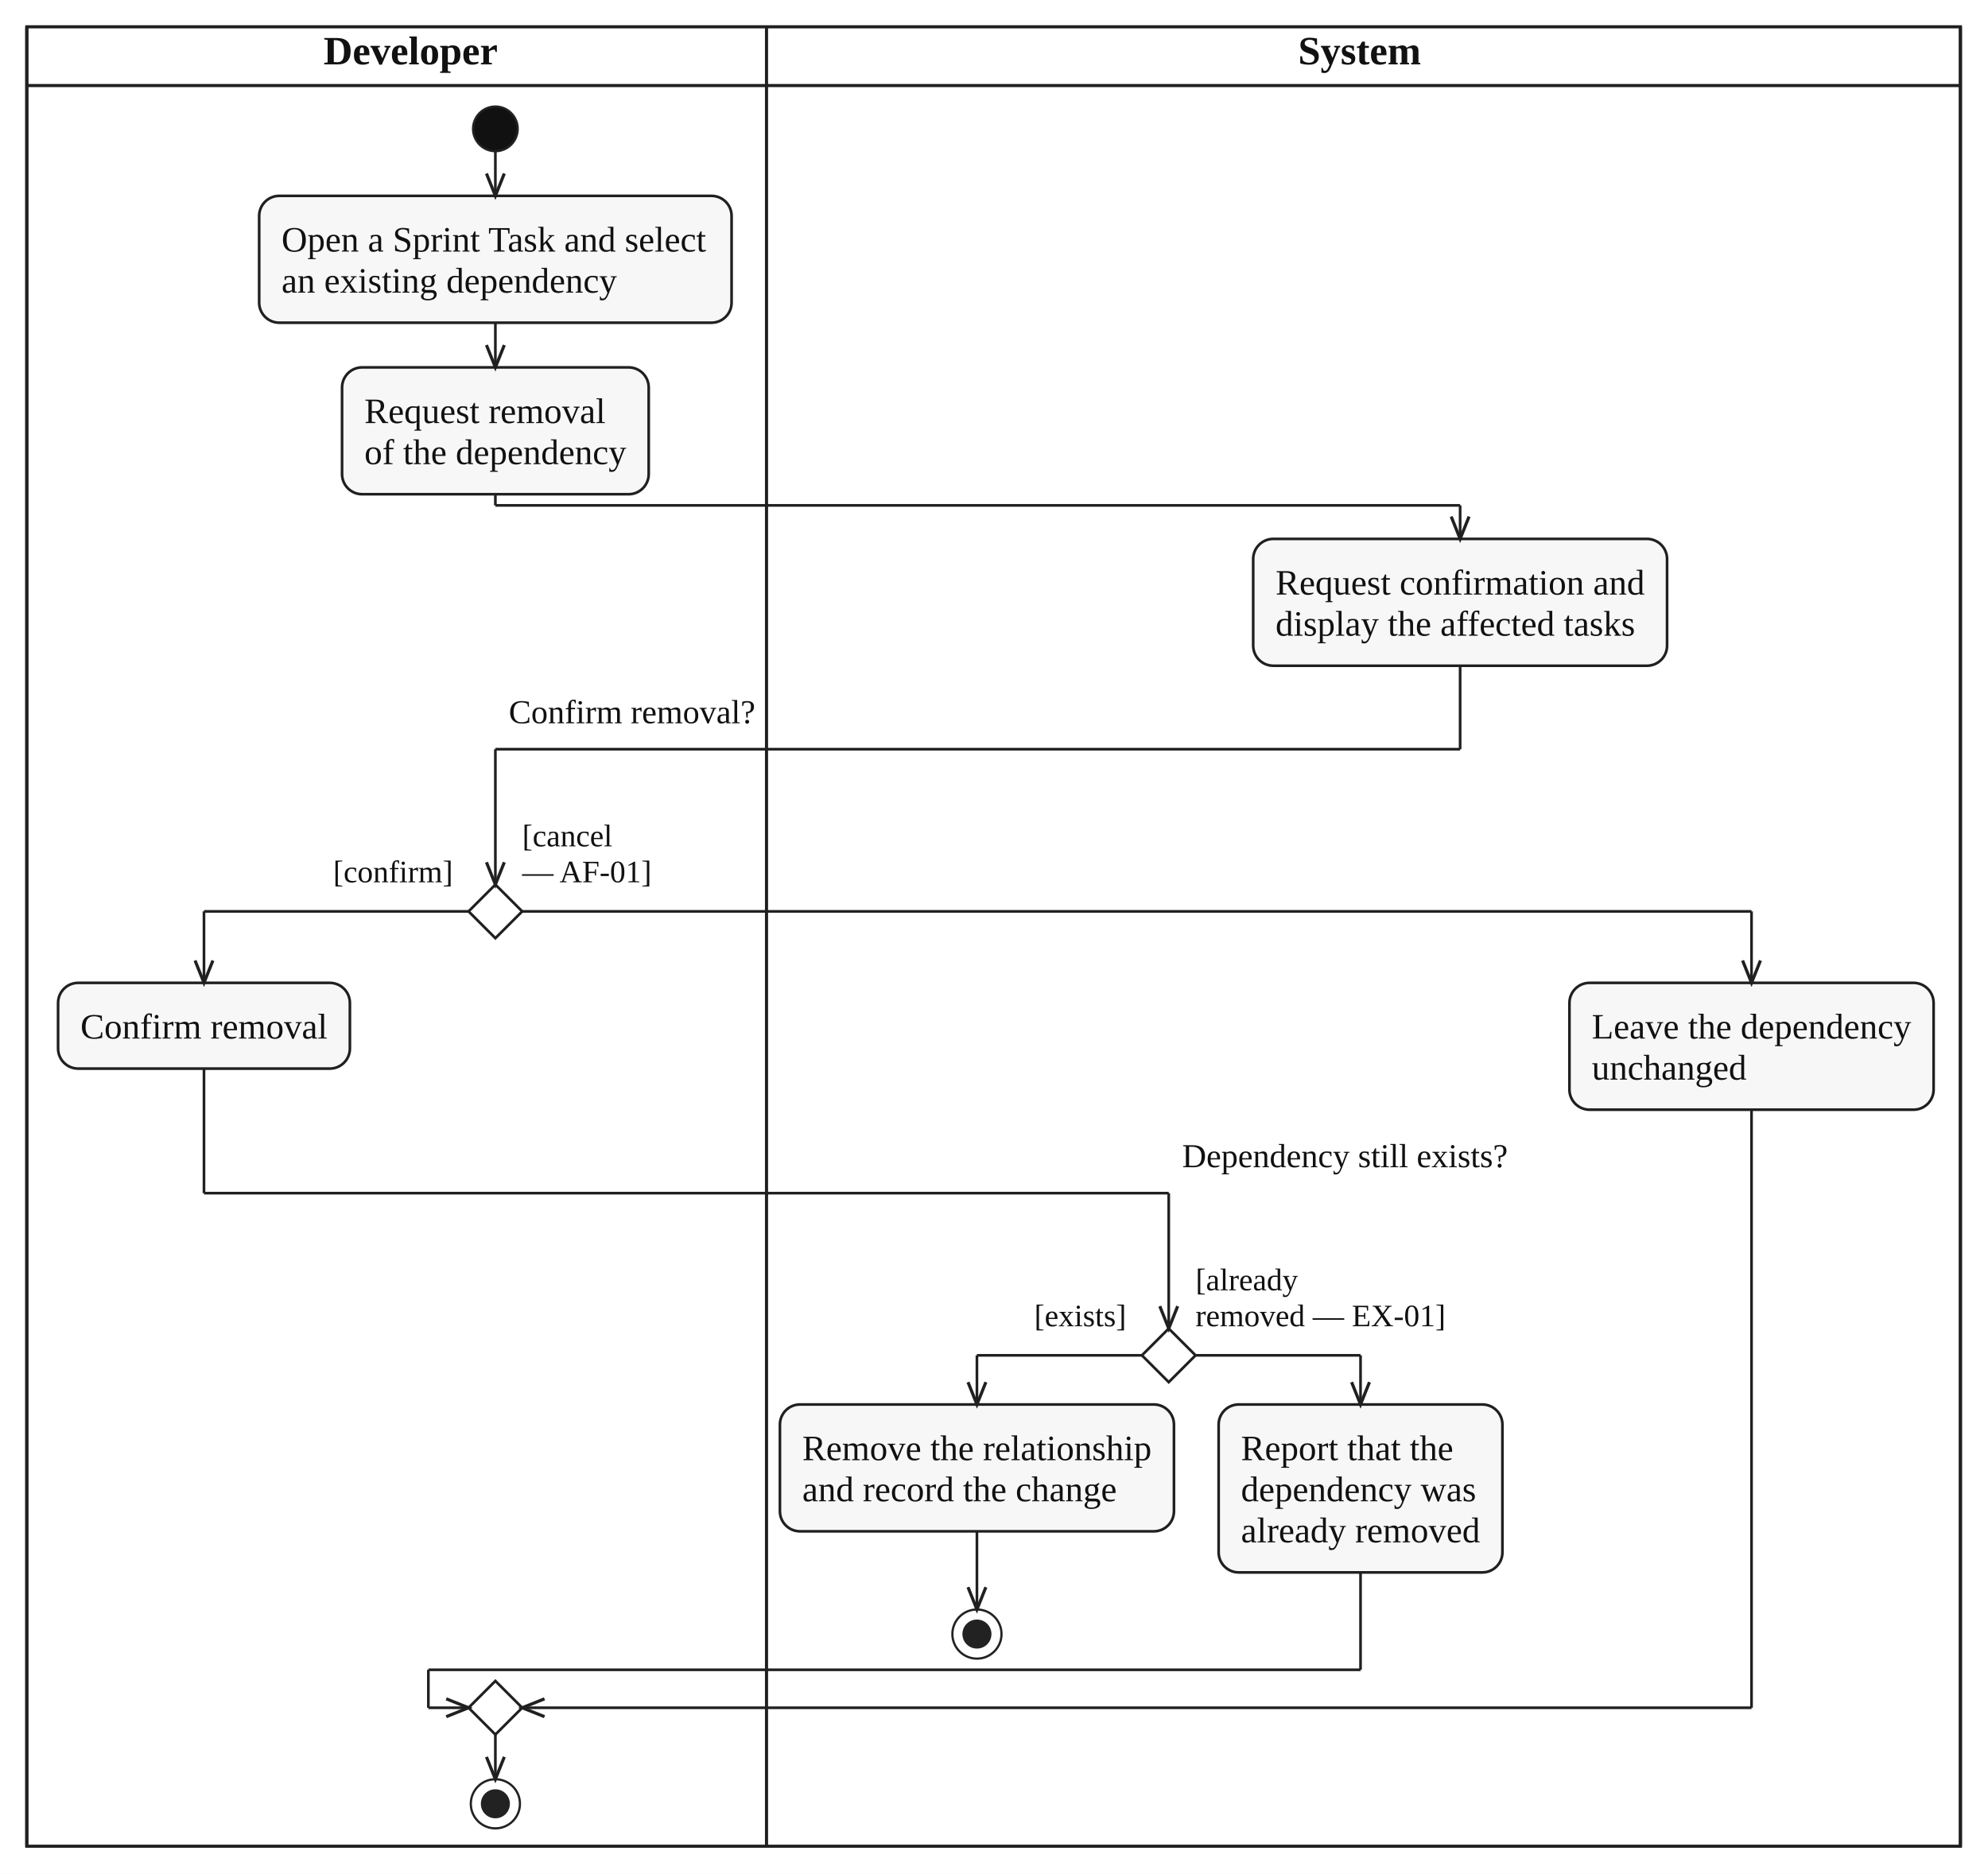
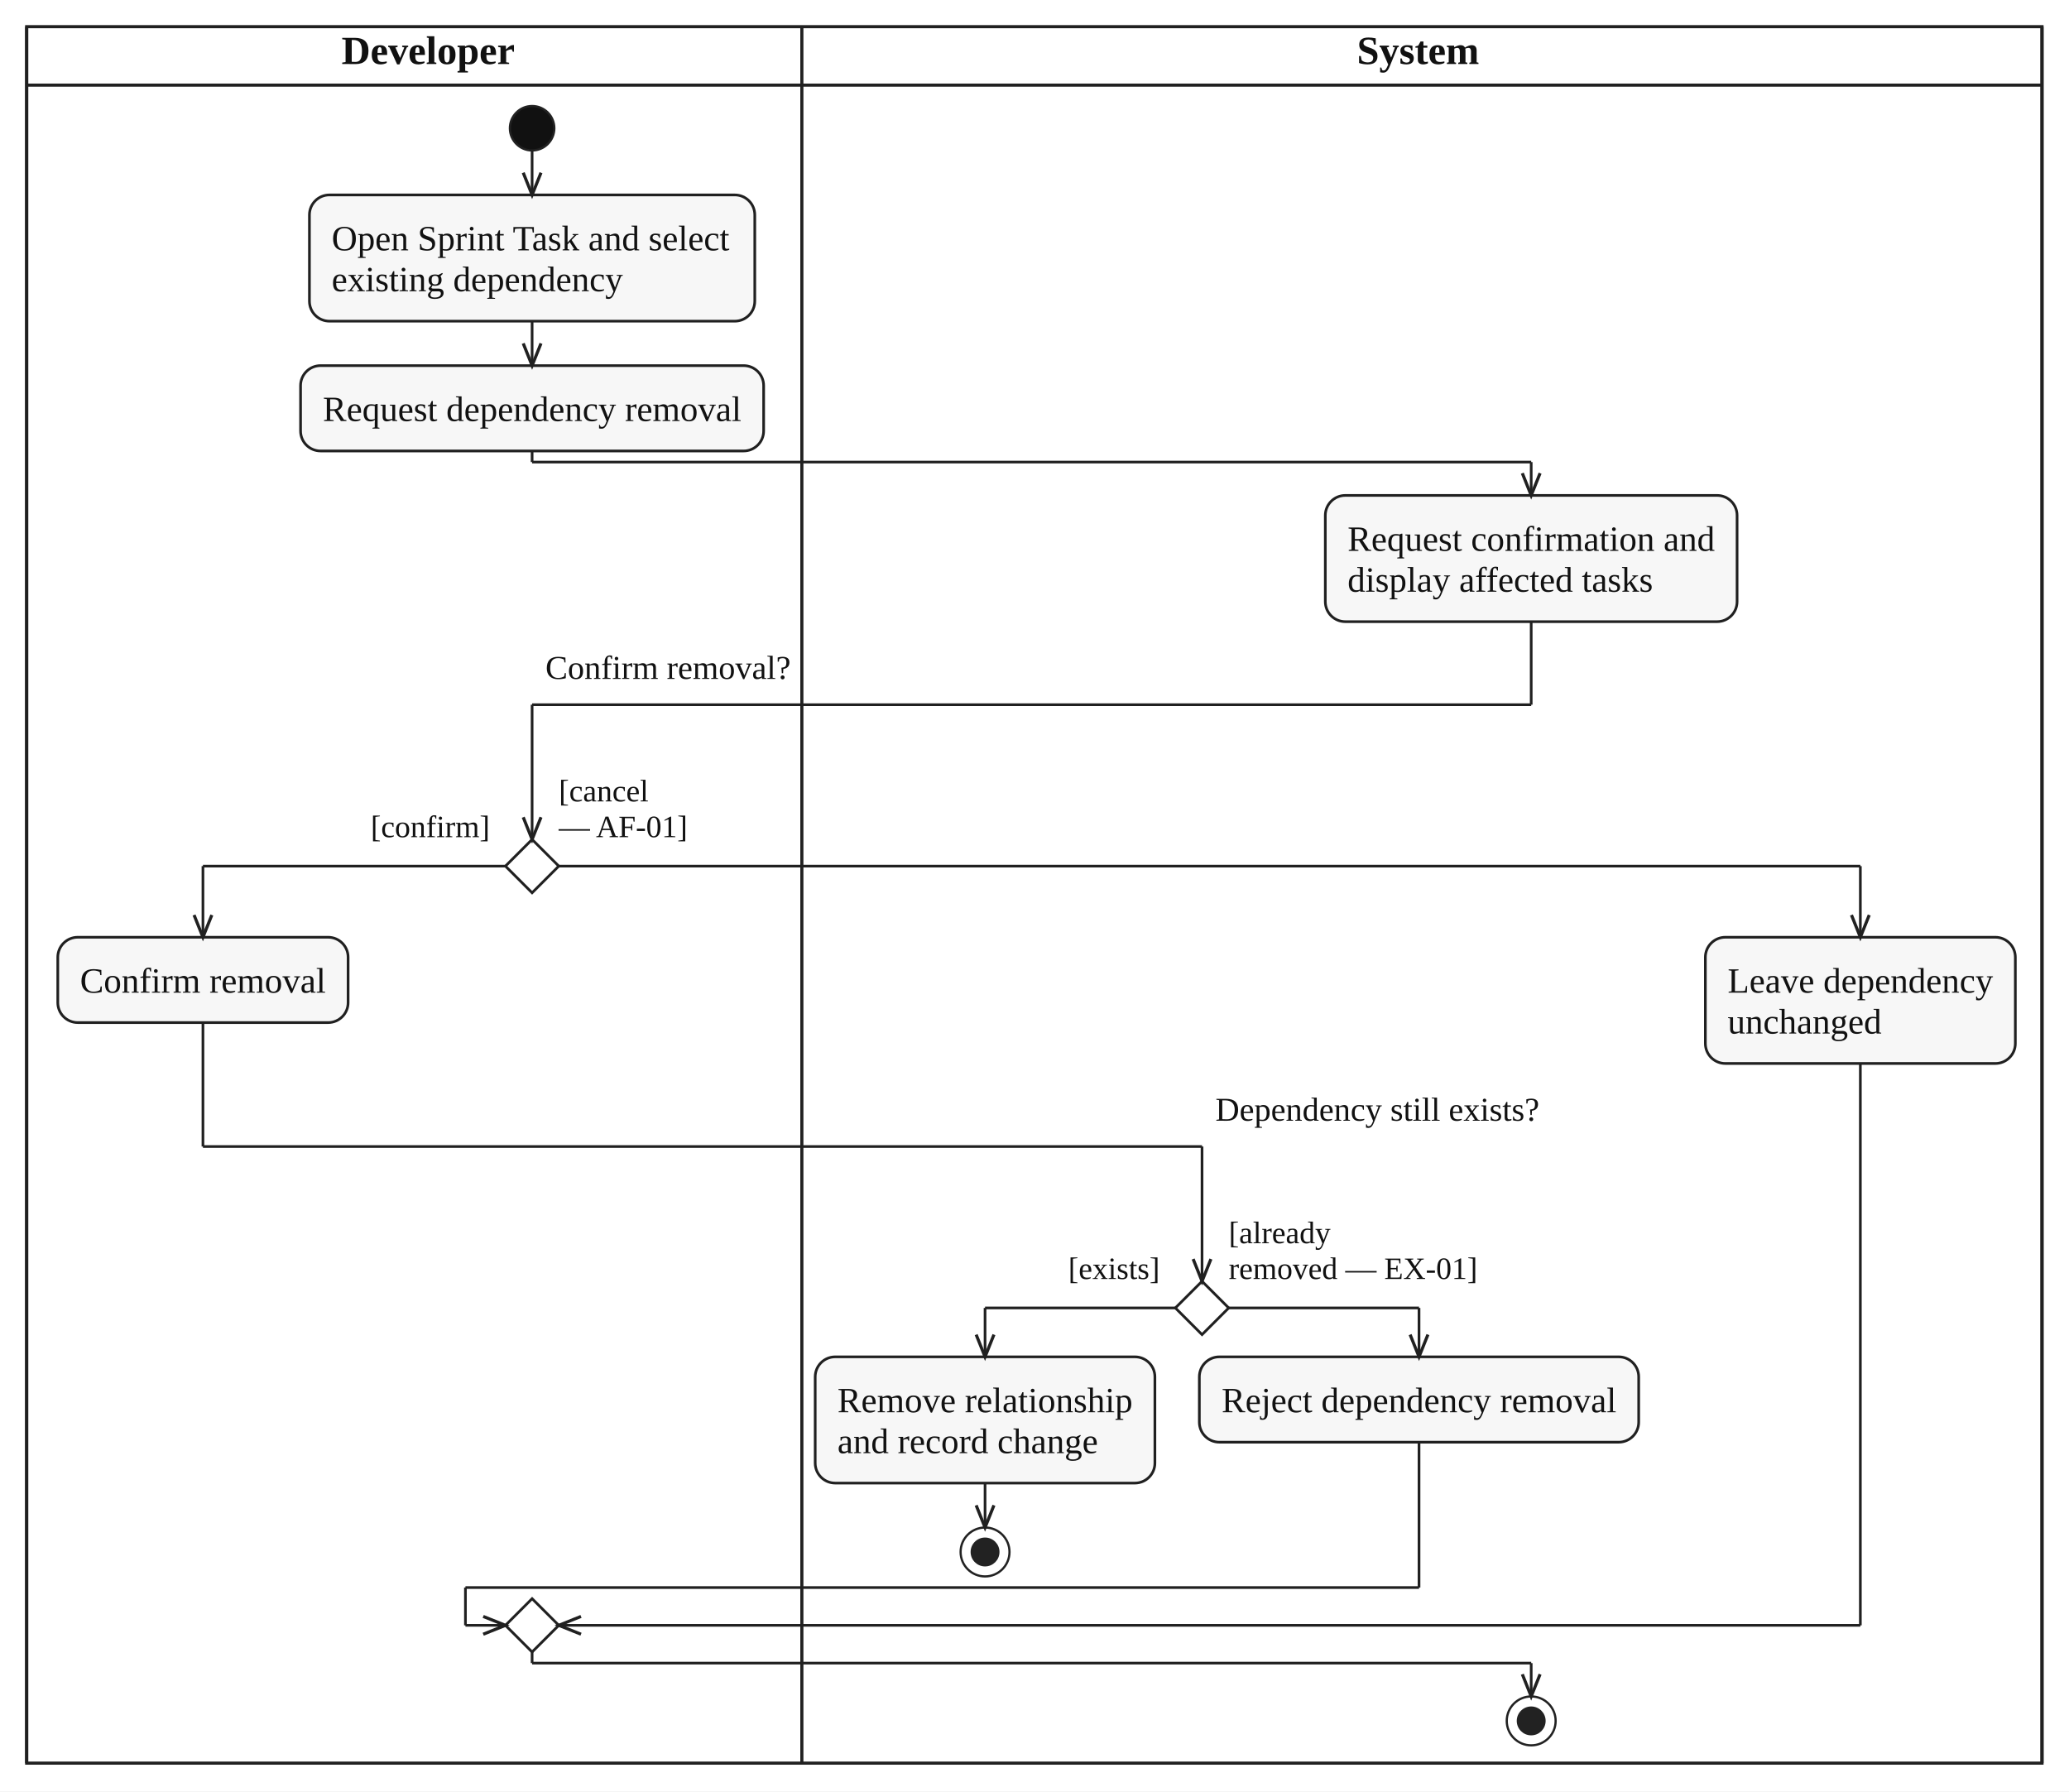
- <svg xmlns="http://www.w3.org/2000/svg" contentStyleType="text/css" height="839px" preserveAspectRatio="none" style="width:890px;height:839px;background:#FFFFFF;" version="1.1" viewBox="-5 0.394 890 839" width="890px" zoomAndPan="magnify" data-pres-formatted="1">
-   <rect id="pres-background" x="-5" y="0.394" width="890" height="839" fill="#FFFFFF" stroke="none" />
+ <svg xmlns="http://www.w3.org/2000/svg" contentStyleType="text/css" height="806px" preserveAspectRatio="none" style="width:931px;height:806px;background:#FFFFFF;" version="1.1" viewBox="-5 0.394 931 806" width="931px" zoomAndPan="magnify" data-pres-formatted="1">
+   <rect id="pres-background" x="-5" y="0.394" width="931" height="806" fill="#FFFFFF" stroke="none" />
  <defs />
  <g>
-     <rect fill="#FFFFFF" height="30.698" style="stroke:#FFFFFF;stroke-width:1.0;" width="850.9" x="15" y="12.394" />
-     <ellipse cx="216.774" cy="58.092" fill="#111111" rx="10" ry="10" style="stroke:#222222;stroke-width:1.0;" />
-     <rect fill="#F7F7F7" height="56.797" rx="9" ry="9" style="stroke:#202020;stroke-width:1.2;" width="211.5" x="111.024" y="88.092" />
-     <text fill="#111111" font-family="Times New Roman" font-size="16" lengthAdjust="spacing" textLength="191.5" x="121.024" y="113.029">Open a Sprint Task and select</text>
-     <text fill="#111111" font-family="Times New Roman" font-size="16" lengthAdjust="spacing" textLength="150.172" x="121.024" y="131.428">an existing dependency</text>
-     <rect fill="#F7F7F7" height="56.797" rx="9" ry="9" style="stroke:#202020;stroke-width:1.2;" width="137.281" x="148.134" y="164.889" />
-     <text fill="#111111" font-family="Times New Roman" font-size="16" lengthAdjust="spacing" textLength="107.969" x="158.134" y="189.826">Request removal</text>
-     <text fill="#111111" font-family="Times New Roman" font-size="16" lengthAdjust="spacing" textLength="117.281" x="158.134" y="208.225">of the dependency</text>
-     <polygon fill="#FFFFFF" points="216.774,396.47,228.774,408.47,216.774,420.47,204.774,408.47,216.774,396.47" style="stroke:#202020;stroke-width:1.2;" />
-     <text fill="#111111" font-family="Times New Roman" font-size="15" lengthAdjust="spacing" textLength="110.383" x="222.774" y="324.231">Confirm removal?</text>
-     <text fill="#111111" font-family="Times New Roman" font-size="15" lengthAdjust="spacing" textLength="3.75" x="222.774" y="341.479"> </text>
-     <text fill="#111111" font-family="Times New Roman" font-size="15" lengthAdjust="spacing" textLength="3.75" x="222.774" y="358.728"> </text>
-     <text fill="#111111" font-family="Times New Roman" font-size="15" lengthAdjust="spacing" textLength="3.75" x="222.774" y="375.977"> </text>
-     <text fill="#111111" font-family="Times New Roman" font-size="15" lengthAdjust="spacing" textLength="3.75" x="222.774" y="393.225"> </text>
-     <text fill="#111111" font-family="Times New Roman" font-size="14" lengthAdjust="spacing" textLength="60.642" x="144.133" y="395.441">[confirm]  </text>
-     <text fill="#111111" font-family="Times New Roman" font-size="6" lengthAdjust="spacing" textLength="1.5" x="144.133" y="404.071"> </text>
-     <text fill="#111111" font-family="Times New Roman" font-size="14" lengthAdjust="spacing" textLength="47.407" x="228.774" y="379.343">  [cancel</text>
-     <text fill="#111111" font-family="Times New Roman" font-size="14" lengthAdjust="spacing" textLength="65.721" x="228.774" y="395.441">  — AF-01]</text>
-     <text fill="#111111" font-family="Times New Roman" font-size="6" lengthAdjust="spacing" textLength="1.5" x="228.774" y="404.071"> </text>
-     <rect fill="#F7F7F7" height="38.398" rx="9" ry="9" style="stroke:#202020;stroke-width:1.2;" width="130.641" x="21" y="440.47" />
-     <text fill="#111111" font-family="Times New Roman" font-size="16" lengthAdjust="spacing" textLength="110.641" x="31" y="465.407">Confirm removal</text>
-     <polygon fill="#FFFFFF" points="216.774,753.051,228.774,765.051,216.774,777.051,204.774,765.051,216.774,753.051" style="stroke:#202020;stroke-width:1.2;" />
-     <ellipse cx="216.774" cy="808.051" fill="none" rx="11" ry="11" style="stroke:#222222;stroke-width:1.0;" />
-     <ellipse cx="216.774" cy="808.051" fill="#222222" rx="6" ry="6" style="stroke:#222222;stroke-width:1.0;" />
-     <line style="stroke:#202020;stroke-width:1.4;" x1="7" x2="7" y1="12.394" y2="827.051" />
-     <rect fill="#F7F7F7" height="56.797" rx="9" ry="9" style="stroke:#202020;stroke-width:1.2;" width="185.289" x="556.036" y="241.685" />
-     <text fill="#111111" font-family="Times New Roman" font-size="16" lengthAdjust="spacing" textLength="165.289" x="566.036" y="266.623">Request confirmation and</text>
-     <text fill="#111111" font-family="Times New Roman" font-size="16" lengthAdjust="spacing" textLength="161.273" x="566.036" y="285.022">display the affected tasks</text>
-     <polygon fill="#FFFFFF" points="518.226,595.254,530.226,607.254,518.226,619.254,506.226,607.254,518.226,595.254" style="stroke:#202020;stroke-width:1.2;" />
-     <text fill="#111111" font-family="Times New Roman" font-size="15" lengthAdjust="spacing" textLength="145.796" x="524.226" y="523.015">Dependency still exists?</text>
-     <text fill="#111111" font-family="Times New Roman" font-size="15" lengthAdjust="spacing" textLength="3.75" x="524.226" y="540.264"> </text>
-     <text fill="#111111" font-family="Times New Roman" font-size="15" lengthAdjust="spacing" textLength="3.75" x="524.226" y="557.512"> </text>
-     <text fill="#111111" font-family="Times New Roman" font-size="15" lengthAdjust="spacing" textLength="3.75" x="524.226" y="574.761"> </text>
-     <text fill="#111111" font-family="Times New Roman" font-size="15" lengthAdjust="spacing" textLength="3.75" x="524.226" y="592.009"> </text>
-     <text fill="#111111" font-family="Times New Roman" font-size="14" lengthAdjust="spacing" textLength="48.214" x="458.012" y="594.226">[exists]  </text>
-     <text fill="#111111" font-family="Times New Roman" font-size="6" lengthAdjust="spacing" textLength="1.5" x="458.012" y="602.856"> </text>
-     <text fill="#111111" font-family="Times New Roman" font-size="14" lengthAdjust="spacing" textLength="52.855" x="530.226" y="578.127">  [already</text>
-     <text fill="#111111" font-family="Times New Roman" font-size="14" lengthAdjust="spacing" textLength="118.966" x="530.226" y="594.226">  removed — EX-01]</text>
-     <text fill="#111111" font-family="Times New Roman" font-size="6" lengthAdjust="spacing" textLength="1.5" x="530.226" y="602.856"> </text>
-     <rect fill="#F7F7F7" height="56.797" rx="9" ry="9" style="stroke:#202020;stroke-width:1.2;" width="176.406" x="344.158" y="629.254" />
-     <text fill="#111111" font-family="Times New Roman" font-size="16" lengthAdjust="spacing" textLength="156.406" x="354.158" y="654.191">Remove the relationship</text>
-     <text fill="#111111" font-family="Times New Roman" font-size="16" lengthAdjust="spacing" textLength="140.812" x="354.158" y="672.59">and record the change</text>
-     <ellipse cx="432.361" cy="732.051" fill="none" rx="11" ry="11" style="stroke:#222222;stroke-width:1.0;" />
-     <ellipse cx="432.361" cy="732.051" fill="#222222" rx="6" ry="6" style="stroke:#222222;stroke-width:1.0;" />
-     <rect fill="#F7F7F7" height="75.195" rx="9" ry="9" style="stroke:#202020;stroke-width:1.2;" width="127.055" x="540.564" y="629.254" />
-     <text fill="#111111" font-family="Times New Roman" font-size="16" lengthAdjust="spacing" textLength="95.086" x="550.564" y="654.191">Report that the</text>
-     <text fill="#111111" font-family="Times New Roman" font-size="16" lengthAdjust="spacing" textLength="105.289" x="550.564" y="672.59">dependency was</text>
-     <text fill="#111111" font-family="Times New Roman" font-size="16" lengthAdjust="spacing" textLength="107.055" x="550.564" y="690.988">already removed</text>
-     <rect fill="#F7F7F7" height="56.797" rx="9" ry="9" style="stroke:#202020;stroke-width:1.2;" width="163.031" x="697.619" y="440.47" />
-     <text fill="#111111" font-family="Times New Roman" font-size="16" lengthAdjust="spacing" textLength="143.031" x="707.619" y="465.407">Leave the dependency</text>
-     <text fill="#111111" font-family="Times New Roman" font-size="16" lengthAdjust="spacing" textLength="69.305" x="707.619" y="483.806">unchanged</text>
-     <line style="stroke:#202020;stroke-width:1.4;" x1="338.158" x2="338.158" y1="12.394" y2="827.051" />
-     <line style="stroke:#202020;stroke-width:1.4;" x1="872.65" x2="872.65" y1="12.394" y2="827.051" />
-     <line style="stroke:#202020;stroke-width:1.2;" x1="216.774" x2="216.774" y1="68.092" y2="88.092" />
-     <polyline points="212.774,78.092 216.774,88.092 220.774,78.092" fill="none" stroke="#202020" stroke-width="1.4" stroke-linejoin="miter" stroke-linecap="butt" class="open-arrowhead" />
-     <line style="stroke:#202020;stroke-width:1.2;" x1="216.774" x2="216.774" y1="144.889" y2="164.889" />
-     <polyline points="212.774,154.889 216.774,164.889 220.774,154.889" fill="none" stroke="#202020" stroke-width="1.4" stroke-linejoin="miter" stroke-linecap="butt" class="open-arrowhead" />
-     <line style="stroke:#202020;stroke-width:1.2;" x1="204.774" x2="86.32" y1="408.47" y2="408.47" />
-     <line style="stroke:#202020;stroke-width:1.2;" x1="86.32" x2="86.32" y1="408.47" y2="440.47" />
-     <polyline points="82.32,430.47 86.32,440.47 90.32,430.47" fill="none" stroke="#202020" stroke-width="1.4" stroke-linejoin="miter" stroke-linecap="butt" class="open-arrowhead" />
-     <line style="stroke:#202020;stroke-width:1.2;" x1="216.774" x2="216.774" y1="777.051" y2="797.051" />
-     <polyline points="212.774,787.051 216.774,797.051 220.774,787.051" fill="none" stroke="#202020" stroke-width="1.4" stroke-linejoin="miter" stroke-linecap="butt" class="open-arrowhead" />
-     <line style="stroke:#202020;stroke-width:1.2;" x1="432.361" x2="432.361" y1="686.051" y2="721.051" />
-     <polyline points="428.361,711.051 432.361,721.051 436.361,711.051" fill="none" stroke="#202020" stroke-width="1.4" stroke-linejoin="miter" stroke-linecap="butt" class="open-arrowhead" />
-     <line style="stroke:#202020;stroke-width:1.2;" x1="506.226" x2="432.361" y1="607.254" y2="607.254" />
-     <line style="stroke:#202020;stroke-width:1.2;" x1="432.361" x2="432.361" y1="607.254" y2="629.254" />
-     <polyline points="428.361,619.254 432.361,629.254 436.361,619.254" fill="none" stroke="#202020" stroke-width="1.4" stroke-linejoin="miter" stroke-linecap="butt" class="open-arrowhead" />
-     <line style="stroke:#202020;stroke-width:1.2;" x1="530.226" x2="604.091" y1="607.254" y2="607.254" />
-     <line style="stroke:#202020;stroke-width:1.2;" x1="604.091" x2="604.091" y1="607.254" y2="629.254" />
-     <polyline points="600.091,619.254 604.091,629.254 608.091,619.254" fill="none" stroke="#202020" stroke-width="1.4" stroke-linejoin="miter" stroke-linecap="butt" class="open-arrowhead" />
-     <line style="stroke:#202020;stroke-width:1.2;" x1="604.091" x2="604.091" y1="704.449" y2="748.051" />
-     <line style="stroke:#202020;stroke-width:1.2;" x1="604.091" x2="186.774" y1="748.051" y2="748.051" />
-     <line style="stroke:#202020;stroke-width:1.2;" x1="186.774" x2="186.774" y1="748.051" y2="765.051" />
-     <line style="stroke:#202020;stroke-width:1.2;" x1="186.774" x2="204.774" y1="765.051" y2="765.051" />
-     <polyline points="194.774,761.051 204.774,765.051 194.774,769.051" fill="none" stroke="#202020" stroke-width="1.4" stroke-linejoin="miter" stroke-linecap="butt" class="open-arrowhead" />
-     <line style="stroke:#202020;stroke-width:1.2;" x1="216.774" x2="216.774" y1="221.685" y2="226.685" />
-     <line style="stroke:#202020;stroke-width:1.2;" x1="216.774" x2="648.68" y1="226.685" y2="226.685" />
-     <line style="stroke:#202020;stroke-width:1.2;" x1="648.68" x2="648.68" y1="226.685" y2="241.685" />
-     <polyline points="644.68,231.685 648.68,241.685 652.68,231.685" fill="none" stroke="#202020" stroke-width="1.4" stroke-linejoin="miter" stroke-linecap="butt" class="open-arrowhead" />
-     <line style="stroke:#202020;stroke-width:1.2;" x1="86.32" x2="86.32" y1="478.868" y2="534.633" />
-     <line style="stroke:#202020;stroke-width:1.2;" x1="86.32" x2="518.226" y1="534.633" y2="534.633" />
-     <line style="stroke:#202020;stroke-width:1.2;" x1="518.226" x2="518.226" y1="534.633" y2="595.254" />
-     <polyline points="514.226,585.254 518.226,595.254 522.226,585.254" fill="none" stroke="#202020" stroke-width="1.4" stroke-linejoin="miter" stroke-linecap="butt" class="open-arrowhead" />
-     <line style="stroke:#202020;stroke-width:1.2;" x1="228.774" x2="779.134" y1="408.47" y2="408.47" />
-     <line style="stroke:#202020;stroke-width:1.2;" x1="779.134" x2="779.134" y1="408.47" y2="440.47" />
-     <polyline points="775.134,430.47 779.134,440.47 783.134,430.47" fill="none" stroke="#202020" stroke-width="1.4" stroke-linejoin="miter" stroke-linecap="butt" class="open-arrowhead" />
-     <line style="stroke:#202020;stroke-width:1.2;" x1="779.134" x2="779.134" y1="497.267" y2="765.051" />
-     <line style="stroke:#202020;stroke-width:1.2;" x1="779.134" x2="228.774" y1="765.051" y2="765.051" />
-     <polyline points="238.774,761.051 228.774,765.051 238.774,769.051" fill="none" stroke="#202020" stroke-width="1.4" stroke-linejoin="miter" stroke-linecap="butt" class="open-arrowhead" />
-     <line style="stroke:#202020;stroke-width:1.2;" x1="648.68" x2="648.68" y1="298.482" y2="335.848" />
-     <line style="stroke:#202020;stroke-width:1.2;" x1="648.68" x2="216.774" y1="335.848" y2="335.848" />
-     <line style="stroke:#202020;stroke-width:1.2;" x1="216.774" x2="216.774" y1="335.848" y2="396.47" />
-     <polyline points="212.774,386.47 216.774,396.47 220.774,386.47" fill="none" stroke="#202020" stroke-width="1.4" stroke-linejoin="miter" stroke-linecap="butt" class="open-arrowhead" />
-     <text fill="#111111" font-family="Times New Roman" font-size="18" font-weight="bold" lengthAdjust="spacing" textLength="77.968" x="139.845" y="29.198">Developer</text>
-     <text fill="#111111" font-family="Times New Roman" font-size="7" font-weight="bold" lengthAdjust="spacing" textLength="1.75" x="135.345" y="39.627"> </text>
-     <text fill="#111111" font-family="Times New Roman" font-size="18" font-weight="bold" lengthAdjust="spacing" textLength="54.993" x="576.157" y="29.198">System</text>
-     <text fill="#111111" font-family="Times New Roman" font-size="7" font-weight="bold" lengthAdjust="spacing" textLength="1.75" x="571.657" y="39.627"> </text>
+     <rect fill="#FFFFFF" height="30.698" style="stroke:#FFFFFF;stroke-width:1.0;" width="892.107" x="15" y="12.394" />
+     <ellipse cx="234.435" cy="58.092" fill="#111111" rx="10" ry="10" style="stroke:#222222;stroke-width:1.0;" />
+     <rect fill="#F7F7F7" height="56.797" rx="9" ry="9" style="stroke:#202020;stroke-width:1.2;" width="200.398" x="134.235" y="88.092" />
+     <text fill="#111111" font-family="Times New Roman" font-size="16" lengthAdjust="spacing" textLength="180.398" x="144.235" y="113.029">Open Sprint Task and select</text>
+     <text fill="#111111" font-family="Times New Roman" font-size="16" lengthAdjust="spacing" textLength="131.07" x="144.235" y="131.428">existing dependency</text>
+     <rect fill="#F7F7F7" height="38.398" rx="9" ry="9" style="stroke:#202020;stroke-width:1.2;" width="208.375" x="130.247" y="164.889" />
+     <text fill="#111111" font-family="Times New Roman" font-size="16" lengthAdjust="spacing" textLength="188.375" x="140.247" y="189.826">Request dependency removal</text>
+     <polygon fill="#FFFFFF" points="234.435,378.071,246.435,390.071,234.435,402.071,222.435,390.071,234.435,378.071" style="stroke:#202020;stroke-width:1.2;" />
+     <text fill="#111111" font-family="Times New Roman" font-size="15" lengthAdjust="spacing" textLength="110.383" x="240.435" y="305.832">Confirm removal?</text>
+     <text fill="#111111" font-family="Times New Roman" font-size="15" lengthAdjust="spacing" textLength="3.75" x="240.435" y="323.081"> </text>
+     <text fill="#111111" font-family="Times New Roman" font-size="15" lengthAdjust="spacing" textLength="3.75" x="240.435" y="340.33"> </text>
+     <text fill="#111111" font-family="Times New Roman" font-size="15" lengthAdjust="spacing" textLength="3.75" x="240.435" y="357.578"> </text>
+     <text fill="#111111" font-family="Times New Roman" font-size="15" lengthAdjust="spacing" textLength="3.75" x="240.435" y="374.827"> </text>
+     <text fill="#111111" font-family="Times New Roman" font-size="14" lengthAdjust="spacing" textLength="60.642" x="161.793" y="377.043">[confirm]  </text>
+     <text fill="#111111" font-family="Times New Roman" font-size="6" lengthAdjust="spacing" textLength="1.5" x="161.793" y="385.673"> </text>
+     <text fill="#111111" font-family="Times New Roman" font-size="14" lengthAdjust="spacing" textLength="47.407" x="246.435" y="360.944">  [cancel</text>
+     <text fill="#111111" font-family="Times New Roman" font-size="14" lengthAdjust="spacing" textLength="65.721" x="246.435" y="377.043">  — AF-01]</text>
+     <text fill="#111111" font-family="Times New Roman" font-size="6" lengthAdjust="spacing" textLength="1.5" x="246.435" y="385.673"> </text>
+     <rect fill="#F7F7F7" height="38.398" rx="9" ry="9" style="stroke:#202020;stroke-width:1.2;" width="130.641" x="21" y="422.071" />
+     <text fill="#111111" font-family="Times New Roman" font-size="16" lengthAdjust="spacing" textLength="110.641" x="31" y="447.009">Confirm removal</text>
+     <polygon fill="#FFFFFF" points="234.435,719.652,246.435,731.652,234.435,743.652,222.435,731.652,234.435,719.652" style="stroke:#202020;stroke-width:1.2;" />
+     <line style="stroke:#202020;stroke-width:1.4;" x1="7" x2="7" y1="12.394" y2="793.652" />
+     <rect fill="#F7F7F7" height="56.797" rx="9" ry="9" style="stroke:#202020;stroke-width:1.2;" width="185.289" x="591.356" y="223.287" />
+     <text fill="#111111" font-family="Times New Roman" font-size="16" lengthAdjust="spacing" textLength="165.289" x="601.356" y="248.225">Request confirmation and</text>
+     <text fill="#111111" font-family="Times New Roman" font-size="16" lengthAdjust="spacing" textLength="137.727" x="601.356" y="266.623">display affected tasks</text>
+     <polygon fill="#FFFFFF" points="535.886,576.856,547.886,588.856,535.886,600.856,523.886,588.856,535.886,576.856" style="stroke:#202020;stroke-width:1.2;" />
+     <text fill="#111111" font-family="Times New Roman" font-size="15" lengthAdjust="spacing" textLength="145.796" x="541.886" y="504.617">Dependency still exists?</text>
+     <text fill="#111111" font-family="Times New Roman" font-size="15" lengthAdjust="spacing" textLength="3.75" x="541.886" y="521.865"> </text>
+     <text fill="#111111" font-family="Times New Roman" font-size="15" lengthAdjust="spacing" textLength="3.75" x="541.886" y="539.114"> </text>
+     <text fill="#111111" font-family="Times New Roman" font-size="15" lengthAdjust="spacing" textLength="3.75" x="541.886" y="556.362"> </text>
+     <text fill="#111111" font-family="Times New Roman" font-size="15" lengthAdjust="spacing" textLength="3.75" x="541.886" y="573.611"> </text>
+     <text fill="#111111" font-family="Times New Roman" font-size="14" lengthAdjust="spacing" textLength="48.214" x="475.672" y="575.827">[exists]  </text>
+     <text fill="#111111" font-family="Times New Roman" font-size="6" lengthAdjust="spacing" textLength="1.5" x="475.672" y="584.457"> </text>
+     <text fill="#111111" font-family="Times New Roman" font-size="14" lengthAdjust="spacing" textLength="52.855" x="547.886" y="559.729">  [already</text>
+     <text fill="#111111" font-family="Times New Roman" font-size="14" lengthAdjust="spacing" textLength="118.966" x="547.886" y="575.827">  removed — EX-01]</text>
+     <text fill="#111111" font-family="Times New Roman" font-size="6" lengthAdjust="spacing" textLength="1.5" x="547.886" y="584.457"> </text>
+     <rect fill="#F7F7F7" height="56.797" rx="9" ry="9" style="stroke:#202020;stroke-width:1.2;" width="152.859" x="361.818" y="610.856" />
+     <text fill="#111111" font-family="Times New Roman" font-size="16" lengthAdjust="spacing" textLength="132.859" x="371.818" y="635.793">Remove relationship</text>
+     <text fill="#111111" font-family="Times New Roman" font-size="16" lengthAdjust="spacing" textLength="117.266" x="371.818" y="654.191">and record change</text>
+     <ellipse cx="438.248" cy="698.652" fill="none" rx="11" ry="11" style="stroke:#222222;stroke-width:1.0;" />
+     <ellipse cx="438.248" cy="698.652" fill="#222222" rx="6" ry="6" style="stroke:#222222;stroke-width:1.0;" />
+     <rect fill="#F7F7F7" height="38.398" rx="9" ry="9" style="stroke:#202020;stroke-width:1.2;" width="197.695" x="534.677" y="610.856" />
+     <text fill="#111111" font-family="Times New Roman" font-size="16" lengthAdjust="spacing" textLength="177.695" x="544.677" y="635.793">Reject dependency removal</text>
+     <rect fill="#F7F7F7" height="56.797" rx="9" ry="9" style="stroke:#202020;stroke-width:1.2;" width="139.484" x="762.373" y="422.071" />
+     <text fill="#111111" font-family="Times New Roman" font-size="16" lengthAdjust="spacing" textLength="119.484" x="772.373" y="447.009">Leave dependency</text>
+     <text fill="#111111" font-family="Times New Roman" font-size="16" lengthAdjust="spacing" textLength="69.305" x="772.373" y="465.407">unchanged</text>
+     <ellipse cx="684" cy="774.652" fill="none" rx="11" ry="11" style="stroke:#222222;stroke-width:1.0;" />
+     <ellipse cx="684" cy="774.652" fill="#222222" rx="6" ry="6" style="stroke:#222222;stroke-width:1.0;" />
+     <line style="stroke:#202020;stroke-width:1.4;" x1="355.818" x2="355.818" y1="12.394" y2="793.652" />
+     <line style="stroke:#202020;stroke-width:1.4;" x1="913.857" x2="913.857" y1="12.394" y2="793.652" />
+     <line style="stroke:#202020;stroke-width:1.2;" x1="234.435" x2="234.435" y1="68.092" y2="88.092" />
+     <polyline points="230.435,78.092 234.435,88.092 238.435,78.092" fill="none" stroke="#202020" stroke-width="1.4" stroke-linejoin="miter" stroke-linecap="butt" class="open-arrowhead" />
+     <line style="stroke:#202020;stroke-width:1.2;" x1="234.435" x2="234.435" y1="144.889" y2="164.889" />
+     <polyline points="230.435,154.889 234.435,164.889 238.435,154.889" fill="none" stroke="#202020" stroke-width="1.4" stroke-linejoin="miter" stroke-linecap="butt" class="open-arrowhead" />
+     <line style="stroke:#202020;stroke-width:1.2;" x1="222.435" x2="86.32" y1="390.071" y2="390.071" />
+     <line style="stroke:#202020;stroke-width:1.2;" x1="86.32" x2="86.32" y1="390.071" y2="422.071" />
+     <polyline points="82.32,412.071 86.32,422.071 90.32,412.071" fill="none" stroke="#202020" stroke-width="1.4" stroke-linejoin="miter" stroke-linecap="butt" class="open-arrowhead" />
+     <line style="stroke:#202020;stroke-width:1.2;" x1="438.248" x2="438.248" y1="667.652" y2="687.652" />
+     <polyline points="434.248,677.652 438.248,687.652 442.248,677.652" fill="none" stroke="#202020" stroke-width="1.4" stroke-linejoin="miter" stroke-linecap="butt" class="open-arrowhead" />
+     <line style="stroke:#202020;stroke-width:1.2;" x1="523.886" x2="438.248" y1="588.856" y2="588.856" />
+     <line style="stroke:#202020;stroke-width:1.2;" x1="438.248" x2="438.248" y1="588.856" y2="610.856" />
+     <polyline points="434.248,600.856 438.248,610.856 442.248,600.856" fill="none" stroke="#202020" stroke-width="1.4" stroke-linejoin="miter" stroke-linecap="butt" class="open-arrowhead" />
+     <line style="stroke:#202020;stroke-width:1.2;" x1="547.886" x2="633.525" y1="588.856" y2="588.856" />
+     <line style="stroke:#202020;stroke-width:1.2;" x1="633.525" x2="633.525" y1="588.856" y2="610.856" />
+     <polyline points="629.525,600.856 633.525,610.856 637.525,600.856" fill="none" stroke="#202020" stroke-width="1.4" stroke-linejoin="miter" stroke-linecap="butt" class="open-arrowhead" />
+     <line style="stroke:#202020;stroke-width:1.2;" x1="633.525" x2="633.525" y1="649.254" y2="714.652" />
+     <line style="stroke:#202020;stroke-width:1.2;" x1="633.525" x2="204.435" y1="714.652" y2="714.652" />
+     <line style="stroke:#202020;stroke-width:1.2;" x1="204.435" x2="204.435" y1="714.652" y2="731.652" />
+     <line style="stroke:#202020;stroke-width:1.2;" x1="204.435" x2="222.435" y1="731.652" y2="731.652" />
+     <polyline points="212.435,727.652 222.435,731.652 212.435,735.652" fill="none" stroke="#202020" stroke-width="1.4" stroke-linejoin="miter" stroke-linecap="butt" class="open-arrowhead" />
+     <line style="stroke:#202020;stroke-width:1.2;" x1="234.435" x2="234.435" y1="203.287" y2="208.287" />
+     <line style="stroke:#202020;stroke-width:1.2;" x1="234.435" x2="684" y1="208.287" y2="208.287" />
+     <line style="stroke:#202020;stroke-width:1.2;" x1="684" x2="684" y1="208.287" y2="223.287" />
+     <polyline points="680,213.287 684,223.287 688,213.287" fill="none" stroke="#202020" stroke-width="1.4" stroke-linejoin="miter" stroke-linecap="butt" class="open-arrowhead" />
+     <line style="stroke:#202020;stroke-width:1.2;" x1="86.32" x2="86.32" y1="460.47" y2="516.234" />
+     <line style="stroke:#202020;stroke-width:1.2;" x1="86.32" x2="535.886" y1="516.234" y2="516.234" />
+     <line style="stroke:#202020;stroke-width:1.2;" x1="535.886" x2="535.886" y1="516.234" y2="576.856" />
+     <polyline points="531.886,566.856 535.886,576.856 539.886,566.856" fill="none" stroke="#202020" stroke-width="1.4" stroke-linejoin="miter" stroke-linecap="butt" class="open-arrowhead" />
+     <line style="stroke:#202020;stroke-width:1.2;" x1="246.435" x2="832.115" y1="390.071" y2="390.071" />
+     <line style="stroke:#202020;stroke-width:1.2;" x1="832.115" x2="832.115" y1="390.071" y2="422.071" />
+     <polyline points="828.115,412.071 832.115,422.071 836.115,412.071" fill="none" stroke="#202020" stroke-width="1.4" stroke-linejoin="miter" stroke-linecap="butt" class="open-arrowhead" />
+     <line style="stroke:#202020;stroke-width:1.2;" x1="832.115" x2="832.115" y1="478.868" y2="731.652" />
+     <line style="stroke:#202020;stroke-width:1.2;" x1="832.115" x2="246.435" y1="731.652" y2="731.652" />
+     <polyline points="256.435,727.652 246.435,731.652 256.435,735.652" fill="none" stroke="#202020" stroke-width="1.4" stroke-linejoin="miter" stroke-linecap="butt" class="open-arrowhead" />
+     <line style="stroke:#202020;stroke-width:1.2;" x1="684" x2="684" y1="280.084" y2="317.45" />
+     <line style="stroke:#202020;stroke-width:1.2;" x1="684" x2="234.435" y1="317.45" y2="317.45" />
+     <line style="stroke:#202020;stroke-width:1.2;" x1="234.435" x2="234.435" y1="317.45" y2="378.071" />
+     <polyline points="230.435,368.071 234.435,378.071 238.435,368.071" fill="none" stroke="#202020" stroke-width="1.4" stroke-linejoin="miter" stroke-linecap="butt" class="open-arrowhead" />
+     <line style="stroke:#202020;stroke-width:1.2;" x1="234.435" x2="234.435" y1="743.652" y2="748.652" />
+     <line style="stroke:#202020;stroke-width:1.2;" x1="234.435" x2="684" y1="748.652" y2="748.652" />
+     <line style="stroke:#202020;stroke-width:1.2;" x1="684" x2="684" y1="748.652" y2="763.652" />
+     <polyline points="680,753.652 684,763.652 688,753.652" fill="none" stroke="#202020" stroke-width="1.4" stroke-linejoin="miter" stroke-linecap="butt" class="open-arrowhead" />
+     <text fill="#111111" font-family="Times New Roman" font-size="18" font-weight="bold" lengthAdjust="spacing" textLength="77.968" x="148.675" y="29.198">Developer</text>
+     <text fill="#111111" font-family="Times New Roman" font-size="7" font-weight="bold" lengthAdjust="spacing" textLength="1.75" x="144.175" y="39.627"> </text>
+     <text fill="#111111" font-family="Times New Roman" font-size="18" font-weight="bold" lengthAdjust="spacing" textLength="54.993" x="605.591" y="29.198">System</text>
+     <text fill="#111111" font-family="Times New Roman" font-size="7" font-weight="bold" lengthAdjust="spacing" textLength="1.75" x="601.091" y="39.627"> </text>
  </g>
  <g id="pres-frame" fill="none" stroke="#202020" stroke-width="1.4">
-     <rect x="7" y="12.394" width="865.65" height="814.657" />
-     <line x1="7" x2="872.65" y1="38.698" y2="38.698" />
+     <rect x="7" y="12.394" width="906.857" height="781.259" />
+     <line x1="7" x2="913.857" y1="38.698" y2="38.698" />
  </g>
</svg>
